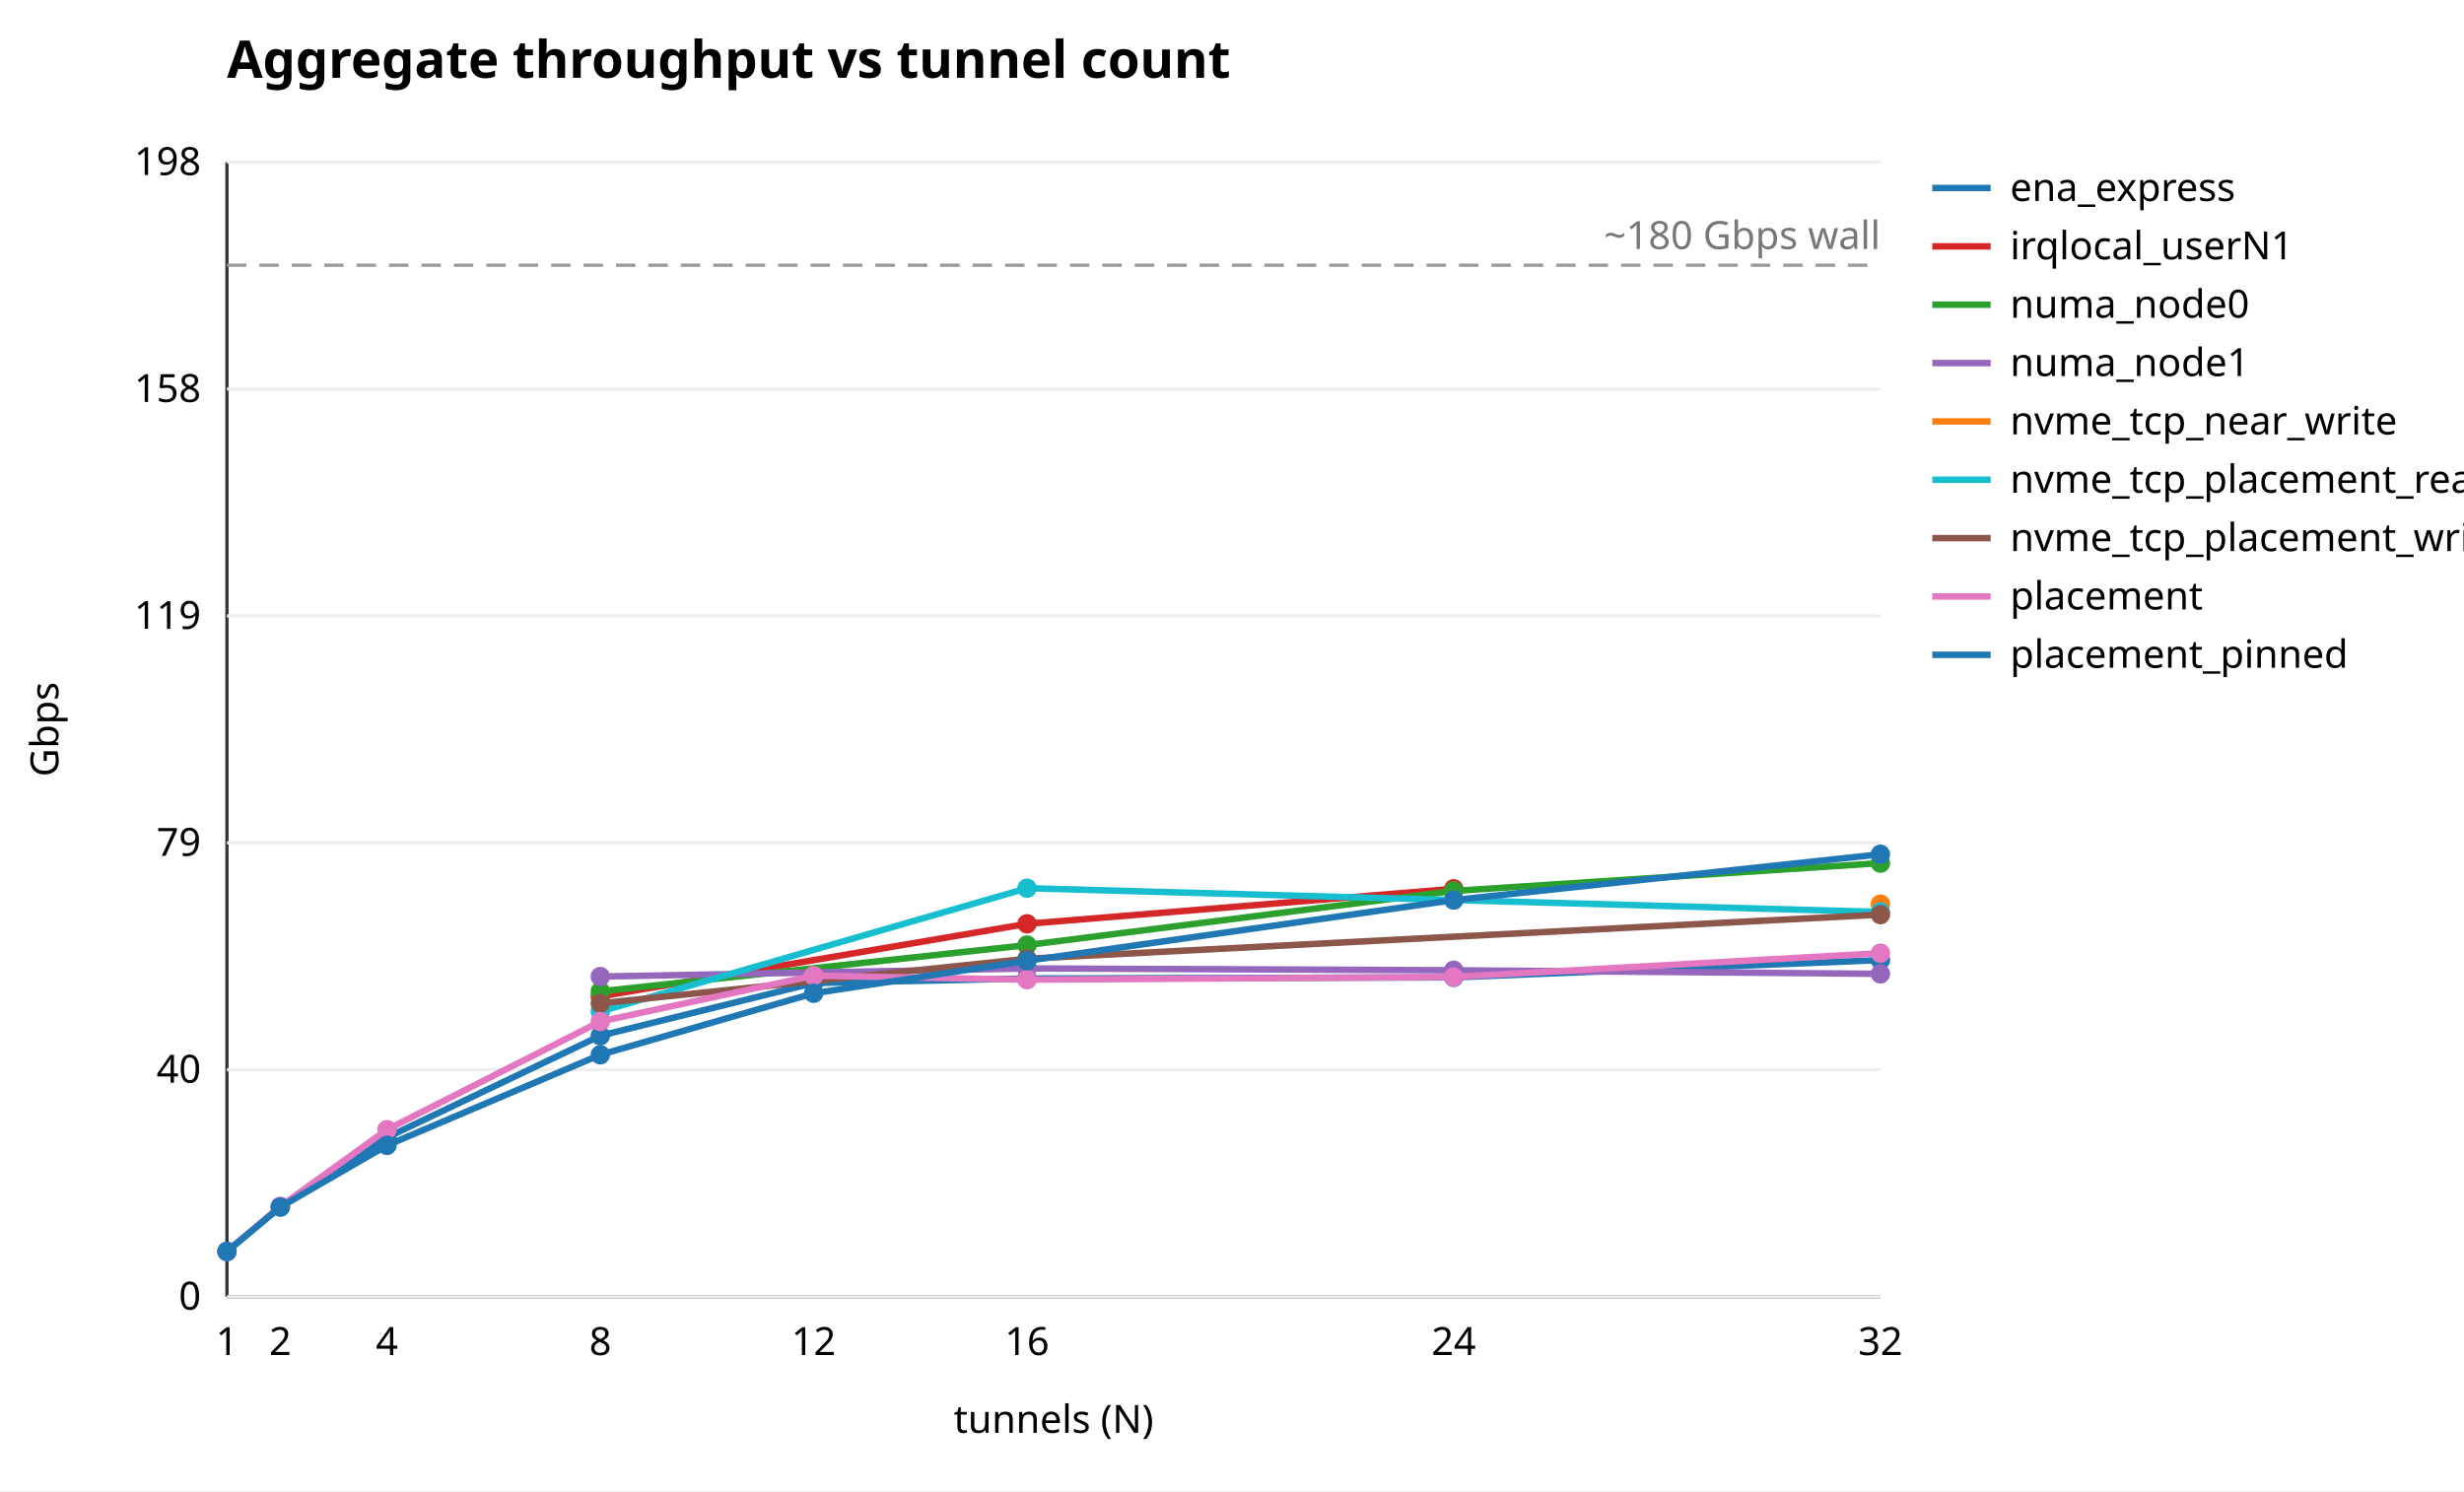
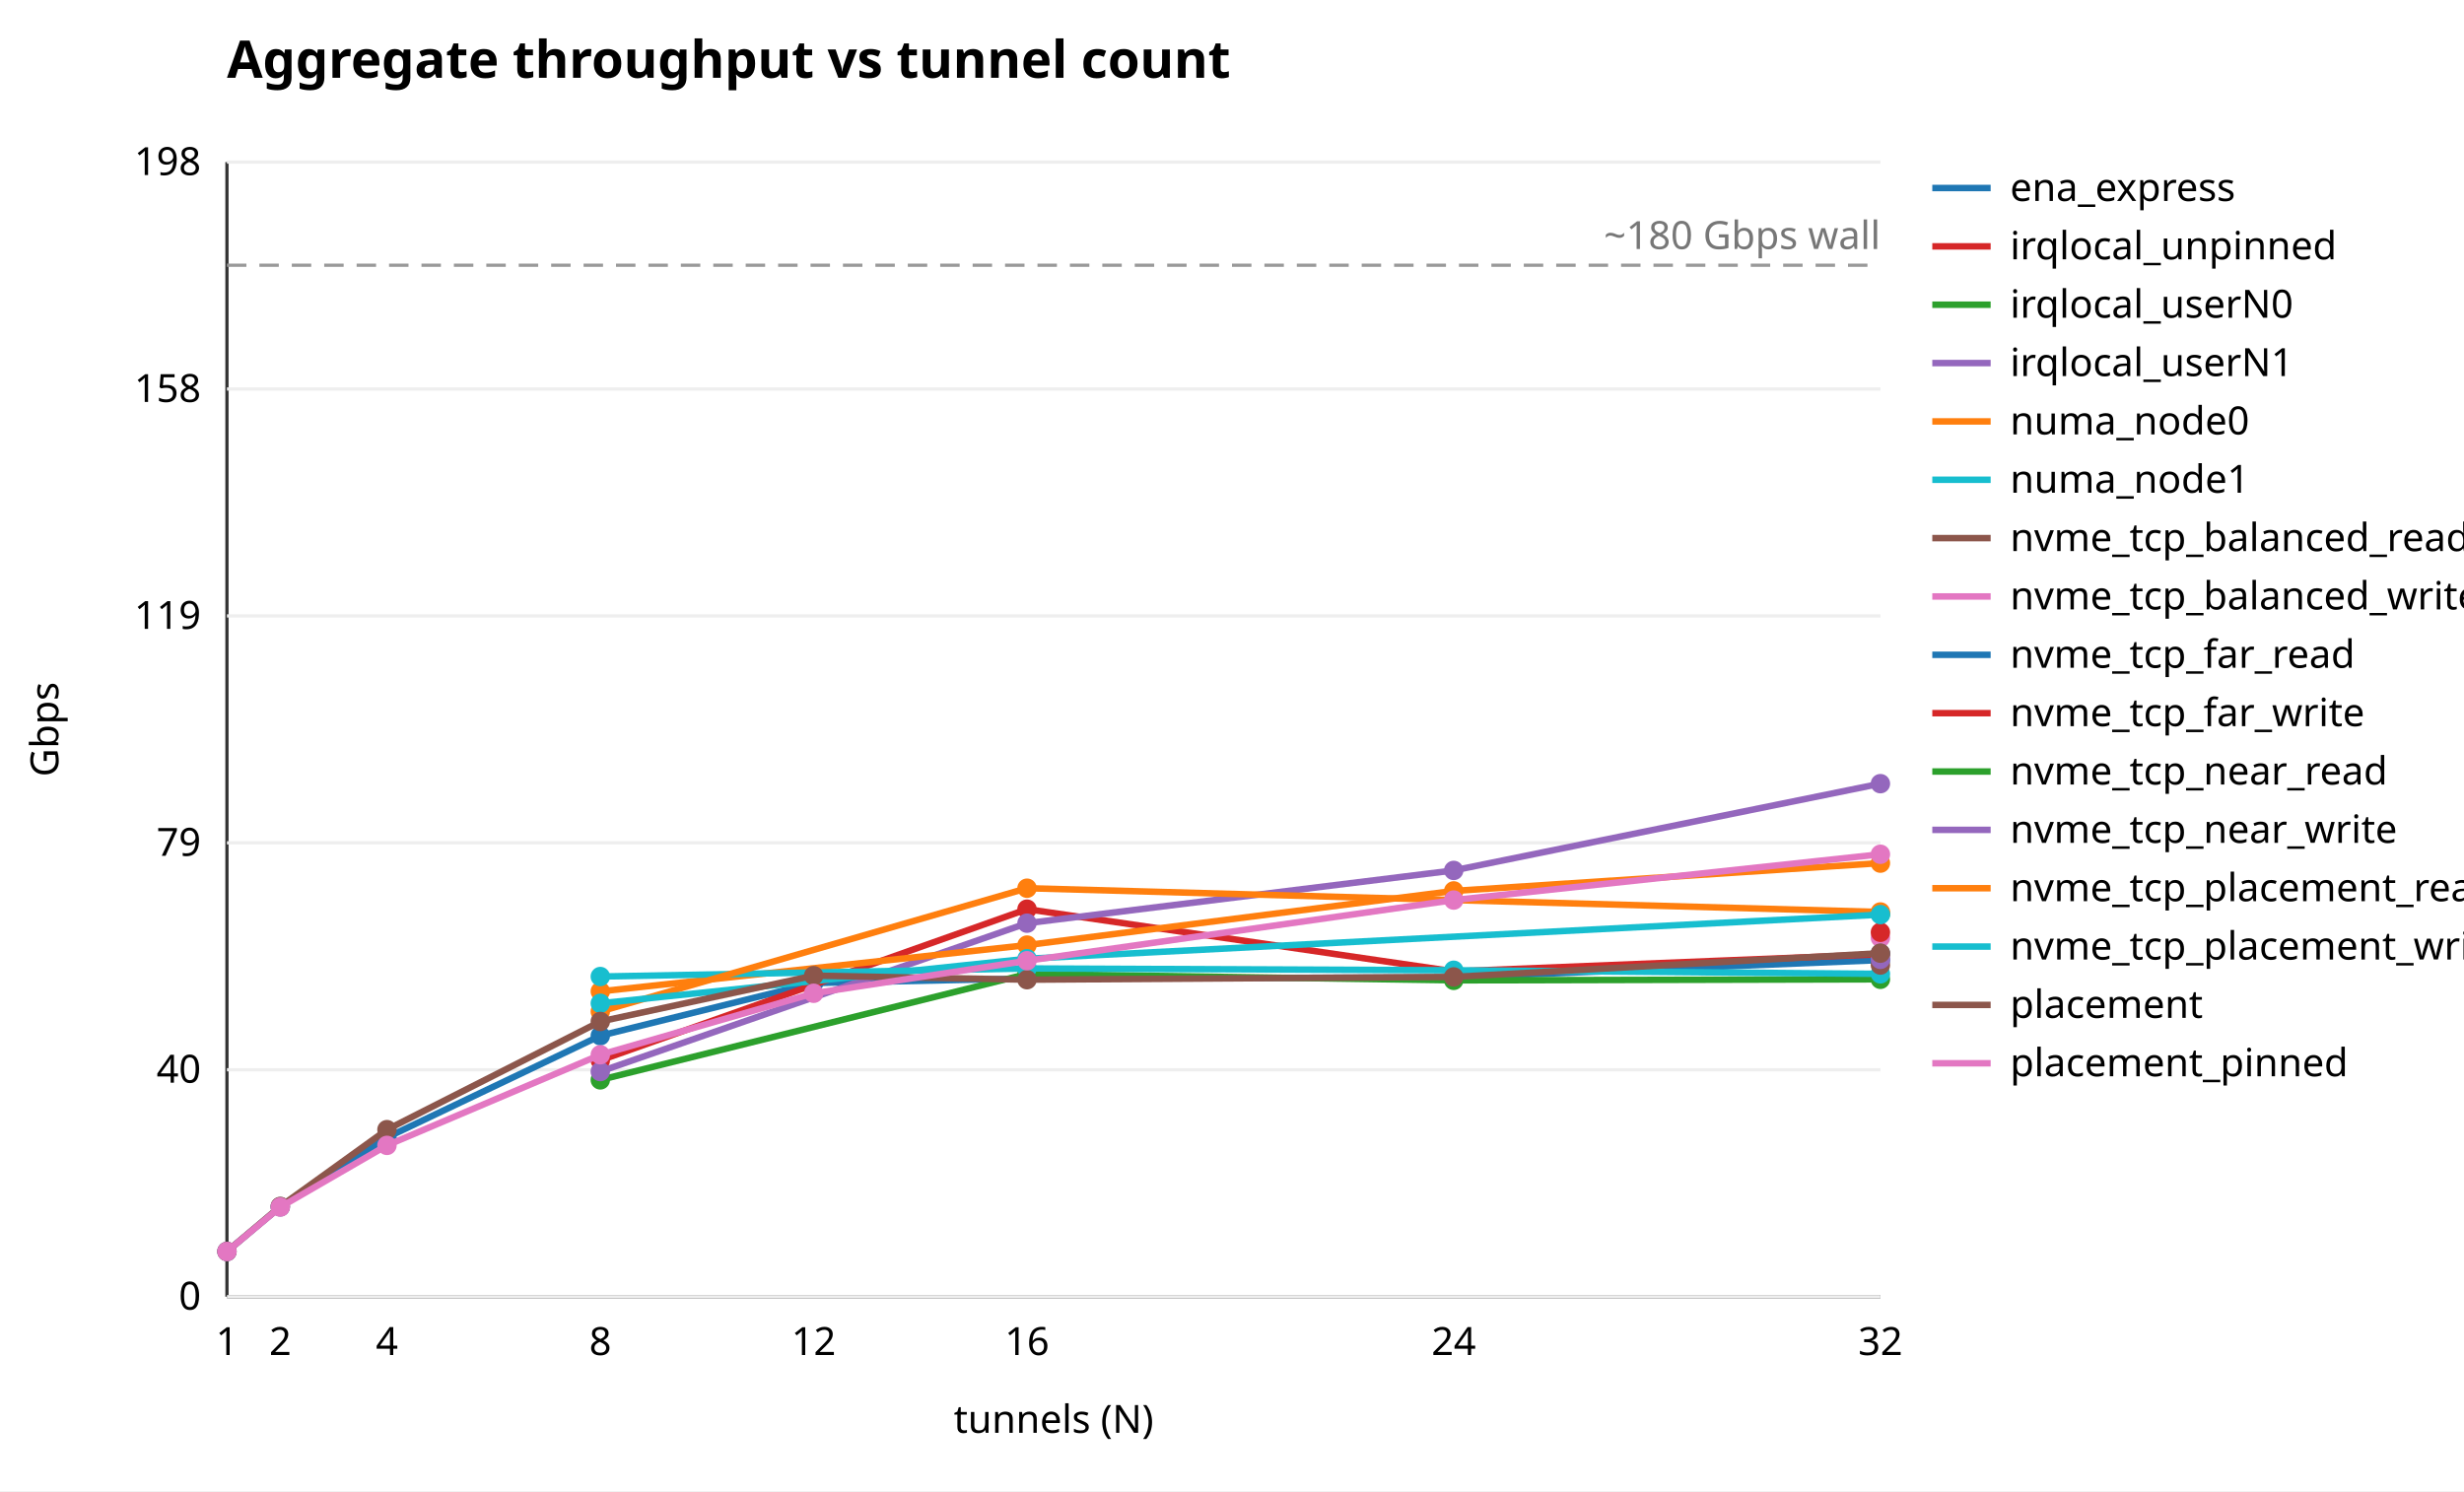
<svg xmlns="http://www.w3.org/2000/svg" width="760" height="460" font-family="sans-serif" font-size="12">
  <rect width="760" height="460" fill="white" />
  <text x="70" y="24" font-size="16" font-weight="bold">Aggregate throughput vs tunnel count</text>
  <line x1="70" y1="50" x2="70" y2="400" stroke="#333" />
  <line x1="70" y1="400" x2="580" y2="400" stroke="#333" />
  <line x1="70" y1="400" x2="580" y2="400" stroke="#eee" />
  <text x="62" y="404" text-anchor="end">0</text>
  <line x1="70" y1="330" x2="580" y2="330" stroke="#eee" />
  <text x="62" y="334" text-anchor="end">40</text>
  <line x1="70" y1="260" x2="580" y2="260" stroke="#eee" />
  <text x="62" y="264" text-anchor="end">79</text>
  <line x1="70" y1="190" x2="580" y2="190" stroke="#eee" />
  <text x="62" y="194" text-anchor="end">119</text>
  <line x1="70" y1="120" x2="580" y2="120" stroke="#eee" />
  <text x="62" y="124" text-anchor="end">158</text>
  <line x1="70" y1="50" x2="580" y2="50" stroke="#eee" />
  <text x="62" y="54" text-anchor="end">198</text>
  <text x="70" y="418" text-anchor="middle">1</text>
  <text x="86.452" y="418" text-anchor="middle">2</text>
  <text x="119.355" y="418" text-anchor="middle">4</text>
  <text x="185.161" y="418" text-anchor="middle">8</text>
  <text x="250.968" y="418" text-anchor="middle">12</text>
  <text x="316.774" y="418" text-anchor="middle">16</text>
  <text x="448.387" y="418" text-anchor="middle">24</text>
  <text x="580" y="418" text-anchor="middle">32</text>
  <text x="325" y="442" text-anchor="middle">tunnels (N)</text>
  <text x="18" y="225" text-anchor="middle" transform="rotate(-90 18 225)">Gbps</text>
  <line x1="70" y1="81.818" x2="580" y2="81.818" stroke="#999" stroke-dasharray="6 4" />
  <text x="580" y="76.818" text-anchor="end" fill="#777">~180 Gbps wall</text>
  <path d="M70 386.057 L86.452 372.265 L119.355 350.891 L185.161 319.5 L250.968 303.243 L316.774 301.859 L448.387 301.506 L580 296.165 " fill="none" stroke="#1f77b4" stroke-width="2" />
  <circle cx="70" cy="386.057" r="3" fill="#1f77b4" />
  <circle cx="86.452" cy="372.265" r="3" fill="#1f77b4" />
  <circle cx="119.355" cy="350.891" r="3" fill="#1f77b4" />
  <circle cx="185.161" cy="319.5" r="3" fill="#1f77b4" />
  <circle cx="250.968" cy="303.243" r="3" fill="#1f77b4" />
  <circle cx="316.774" cy="301.859" r="3" fill="#1f77b4" />
  <circle cx="448.387" cy="301.506" r="3" fill="#1f77b4" />
  <circle cx="580" cy="296.165" r="3" fill="#1f77b4" />
  <line x1="596" y1="58" x2="614" y2="58" stroke="#1f77b4" stroke-width="2" />
  <text x="620" y="62">ena_express</text>
-   <path d="M185.161 307.369 L316.774 284.982 L448.387 274.177 " fill="none" stroke="#d62728" stroke-width="2" />
-   <circle cx="185.161" cy="307.369" r="3" fill="#d62728" />
-   <circle cx="316.774" cy="284.982" r="3" fill="#d62728" />
-   <circle cx="448.387" cy="274.177" r="3" fill="#d62728" />
+   <path d="M185.161 327.101 L316.774 280.463 L448.387 299.652 L580 294.365 " fill="none" stroke="#d62728" stroke-width="2" />
+   <circle cx="185.161" cy="327.101" r="3" fill="#d62728" />
+   <circle cx="316.774" cy="280.463" r="3" fill="#d62728" />
+   <circle cx="448.387" cy="299.652" r="3" fill="#d62728" />
+   <circle cx="580" cy="294.365" r="3" fill="#d62728" />
  <line x1="596" y1="76" x2="614" y2="76" stroke="#d62728" stroke-width="2" />
-   <text x="620" y="80">irqlocal_userN1</text>
-   <path d="M185.161 305.817 L316.774 291.542 L448.387 274.834 L580 266.257 " fill="none" stroke="#2ca02c" stroke-width="2" />
-   <circle cx="185.161" cy="305.817" r="3" fill="#2ca02c" />
-   <circle cx="316.774" cy="291.542" r="3" fill="#2ca02c" />
-   <circle cx="448.387" cy="274.834" r="3" fill="#2ca02c" />
-   <circle cx="580" cy="266.257" r="3" fill="#2ca02c" />
+   <text x="620" y="80">irqlocal_unpinned</text>
+   <path d="M185.161 333.123 L316.774 300.456 L448.387 302.421 L580 302.098 " fill="none" stroke="#2ca02c" stroke-width="2" />
+   <circle cx="185.161" cy="333.123" r="3" fill="#2ca02c" />
+   <circle cx="316.774" cy="300.456" r="3" fill="#2ca02c" />
+   <circle cx="448.387" cy="302.421" r="3" fill="#2ca02c" />
+   <circle cx="580" cy="302.098" r="3" fill="#2ca02c" />
  <line x1="596" y1="94" x2="614" y2="94" stroke="#2ca02c" stroke-width="2" />
-   <text x="620" y="98">numa_node0</text>
-   <path d="M185.161 301.245 L316.774 298.746 L448.387 299.307 L580 300.411 " fill="none" stroke="#9467bd" stroke-width="2" />
-   <circle cx="185.161" cy="301.245" r="3" fill="#9467bd" />
-   <circle cx="316.774" cy="298.746" r="3" fill="#9467bd" />
-   <circle cx="448.387" cy="299.307" r="3" fill="#9467bd" />
-   <circle cx="580" cy="300.411" r="3" fill="#9467bd" />
+   <text x="620" y="98">irqlocal_userN0</text>
+   <path d="M185.161 330.557 L316.774 284.785 L448.387 268.51 L580 241.746 " fill="none" stroke="#9467bd" stroke-width="2" />
+   <circle cx="185.161" cy="330.557" r="3" fill="#9467bd" />
+   <circle cx="316.774" cy="284.785" r="3" fill="#9467bd" />
+   <circle cx="448.387" cy="268.51" r="3" fill="#9467bd" />
+   <circle cx="580" cy="241.746" r="3" fill="#9467bd" />
  <line x1="596" y1="112" x2="614" y2="112" stroke="#9467bd" stroke-width="2" />
-   <text x="620" y="116">numa_node1</text>
-   <path d="M580 278.91 " fill="none" stroke="#ff7f0e" stroke-width="2" />
-   <circle cx="580" cy="278.91" r="3" fill="#ff7f0e" />
+   <text x="620" y="116">irqlocal_userN1</text>
+   <path d="M185.161 305.817 L316.774 291.542 L448.387 274.834 L580 266.257 " fill="none" stroke="#ff7f0e" stroke-width="2" />
+   <circle cx="185.161" cy="305.817" r="3" fill="#ff7f0e" />
+   <circle cx="316.774" cy="291.542" r="3" fill="#ff7f0e" />
+   <circle cx="448.387" cy="274.834" r="3" fill="#ff7f0e" />
+   <circle cx="580" cy="266.257" r="3" fill="#ff7f0e" />
  <line x1="596" y1="130" x2="614" y2="130" stroke="#ff7f0e" stroke-width="2" />
-   <text x="620" y="134">nvme_tcp_near_write</text>
-   <path d="M185.161 312.029 L316.774 273.998 L580 281.329 " fill="none" stroke="#17becf" stroke-width="2" />
-   <circle cx="185.161" cy="312.029" r="3" fill="#17becf" />
-   <circle cx="316.774" cy="273.998" r="3" fill="#17becf" />
-   <circle cx="580" cy="281.329" r="3" fill="#17becf" />
+   <text x="620" y="134">numa_node0</text>
+   <path d="M185.161 301.245 L316.774 298.746 L448.387 299.307 L580 300.411 " fill="none" stroke="#17becf" stroke-width="2" />
+   <circle cx="185.161" cy="301.245" r="3" fill="#17becf" />
+   <circle cx="316.774" cy="298.746" r="3" fill="#17becf" />
+   <circle cx="448.387" cy="299.307" r="3" fill="#17becf" />
+   <circle cx="580" cy="300.411" r="3" fill="#17becf" />
  <line x1="596" y1="148" x2="614" y2="148" stroke="#17becf" stroke-width="2" />
-   <text x="620" y="152">nvme_tcp_placement_read</text>
-   <path d="M185.161 309.507 L316.774 295.761 L580 282.145 " fill="none" stroke="#8c564b" stroke-width="2" />
-   <circle cx="185.161" cy="309.507" r="3" fill="#8c564b" />
-   <circle cx="316.774" cy="295.761" r="3" fill="#8c564b" />
-   <circle cx="580" cy="282.145" r="3" fill="#8c564b" />
+   <text x="620" y="152">numa_node1</text>
+   <path d="M580 297.697 " fill="none" stroke="#8c564b" stroke-width="2" />
+   <circle cx="580" cy="297.697" r="3" fill="#8c564b" />
  <line x1="596" y1="166" x2="614" y2="166" stroke="#8c564b" stroke-width="2" />
-   <text x="620" y="170">nvme_tcp_placement_write</text>
-   <path d="M70 386.053 L86.452 372.164 L119.355 348.473 L185.161 315.111 L250.968 300.971 L316.774 302.216 L448.387 301.364 L580 294.042 " fill="none" stroke="#e377c2" stroke-width="2" />
-   <circle cx="70" cy="386.053" r="3" fill="#e377c2" />
-   <circle cx="86.452" cy="372.164" r="3" fill="#e377c2" />
-   <circle cx="119.355" cy="348.473" r="3" fill="#e377c2" />
-   <circle cx="185.161" cy="315.111" r="3" fill="#e377c2" />
-   <circle cx="250.968" cy="300.971" r="3" fill="#e377c2" />
-   <circle cx="316.774" cy="302.216" r="3" fill="#e377c2" />
-   <circle cx="448.387" cy="301.364" r="3" fill="#e377c2" />
-   <circle cx="580" cy="294.042" r="3" fill="#e377c2" />
+   <text x="620" y="170">nvme_tcp_balanced_read</text>
+   <path d="M580 289.281 " fill="none" stroke="#e377c2" stroke-width="2" />
+   <circle cx="580" cy="289.281" r="3" fill="#e377c2" />
  <line x1="596" y1="184" x2="614" y2="184" stroke="#e377c2" stroke-width="2" />
-   <text x="620" y="188">placement</text>
-   <path d="M70 386.057 L86.452 372.361 L119.355 353.33 L185.161 325.376 L250.968 306.408 L316.774 296.37 L448.387 277.655 L580 263.529 " fill="none" stroke="#1f77b4" stroke-width="2" />
-   <circle cx="70" cy="386.057" r="3" fill="#1f77b4" />
-   <circle cx="86.452" cy="372.361" r="3" fill="#1f77b4" />
-   <circle cx="119.355" cy="353.33" r="3" fill="#1f77b4" />
-   <circle cx="185.161" cy="325.376" r="3" fill="#1f77b4" />
-   <circle cx="250.968" cy="306.408" r="3" fill="#1f77b4" />
-   <circle cx="316.774" cy="296.37" r="3" fill="#1f77b4" />
-   <circle cx="448.387" cy="277.655" r="3" fill="#1f77b4" />
-   <circle cx="580" cy="263.529" r="3" fill="#1f77b4" />
+   <text x="620" y="188">nvme_tcp_balanced_write</text>
+   <path d="M580 294.135 " fill="none" stroke="#1f77b4" stroke-width="2" />
+   <circle cx="580" cy="294.135" r="3" fill="#1f77b4" />
  <line x1="596" y1="202" x2="614" y2="202" stroke="#1f77b4" stroke-width="2" />
-   <text x="620" y="206">placement_pinned</text>
+   <text x="620" y="206">nvme_tcp_far_read</text>
+   <path d="M580 287.598 " fill="none" stroke="#d62728" stroke-width="2" />
+   <circle cx="580" cy="287.598" r="3" fill="#d62728" />
+   <line x1="596" y1="220" x2="614" y2="220" stroke="#d62728" stroke-width="2" />
+   <text x="620" y="224">nvme_tcp_far_write</text>
+   <path d="M580 281.934 " fill="none" stroke="#2ca02c" stroke-width="2" />
+   <circle cx="580" cy="281.934" r="3" fill="#2ca02c" />
+   <line x1="596" y1="238" x2="614" y2="238" stroke="#2ca02c" stroke-width="2" />
+   <text x="620" y="242">nvme_tcp_near_read</text>
+   <path d="M580 295.936 " fill="none" stroke="#9467bd" stroke-width="2" />
+   <circle cx="580" cy="295.936" r="3" fill="#9467bd" />
+   <line x1="596" y1="256" x2="614" y2="256" stroke="#9467bd" stroke-width="2" />
+   <text x="620" y="260">nvme_tcp_near_write</text>
+   <path d="M185.161 312.029 L316.774 273.998 L580 281.329 " fill="none" stroke="#ff7f0e" stroke-width="2" />
+   <circle cx="185.161" cy="312.029" r="3" fill="#ff7f0e" />
+   <circle cx="316.774" cy="273.998" r="3" fill="#ff7f0e" />
+   <circle cx="580" cy="281.329" r="3" fill="#ff7f0e" />
+   <line x1="596" y1="274" x2="614" y2="274" stroke="#ff7f0e" stroke-width="2" />
+   <text x="620" y="278">nvme_tcp_placement_read</text>
+   <path d="M185.161 309.507 L316.774 295.761 L580 282.145 " fill="none" stroke="#17becf" stroke-width="2" />
+   <circle cx="185.161" cy="309.507" r="3" fill="#17becf" />
+   <circle cx="316.774" cy="295.761" r="3" fill="#17becf" />
+   <circle cx="580" cy="282.145" r="3" fill="#17becf" />
+   <line x1="596" y1="292" x2="614" y2="292" stroke="#17becf" stroke-width="2" />
+   <text x="620" y="296">nvme_tcp_placement_write</text>
+   <path d="M70 386.053 L86.452 372.164 L119.355 348.473 L185.161 315.111 L250.968 300.971 L316.774 302.216 L448.387 301.364 L580 294.042 " fill="none" stroke="#8c564b" stroke-width="2" />
+   <circle cx="70" cy="386.053" r="3" fill="#8c564b" />
+   <circle cx="86.452" cy="372.164" r="3" fill="#8c564b" />
+   <circle cx="119.355" cy="348.473" r="3" fill="#8c564b" />
+   <circle cx="185.161" cy="315.111" r="3" fill="#8c564b" />
+   <circle cx="250.968" cy="300.971" r="3" fill="#8c564b" />
+   <circle cx="316.774" cy="302.216" r="3" fill="#8c564b" />
+   <circle cx="448.387" cy="301.364" r="3" fill="#8c564b" />
+   <circle cx="580" cy="294.042" r="3" fill="#8c564b" />
+   <line x1="596" y1="310" x2="614" y2="310" stroke="#8c564b" stroke-width="2" />
+   <text x="620" y="314">placement</text>
+   <path d="M70 386.057 L86.452 372.361 L119.355 353.33 L185.161 325.376 L250.968 306.408 L316.774 296.37 L448.387 277.655 L580 263.529 " fill="none" stroke="#e377c2" stroke-width="2" />
+   <circle cx="70" cy="386.057" r="3" fill="#e377c2" />
+   <circle cx="86.452" cy="372.361" r="3" fill="#e377c2" />
+   <circle cx="119.355" cy="353.33" r="3" fill="#e377c2" />
+   <circle cx="185.161" cy="325.376" r="3" fill="#e377c2" />
+   <circle cx="250.968" cy="306.408" r="3" fill="#e377c2" />
+   <circle cx="316.774" cy="296.37" r="3" fill="#e377c2" />
+   <circle cx="448.387" cy="277.655" r="3" fill="#e377c2" />
+   <circle cx="580" cy="263.529" r="3" fill="#e377c2" />
+   <line x1="596" y1="328" x2="614" y2="328" stroke="#e377c2" stroke-width="2" />
+   <text x="620" y="332">placement_pinned</text>
</svg>
